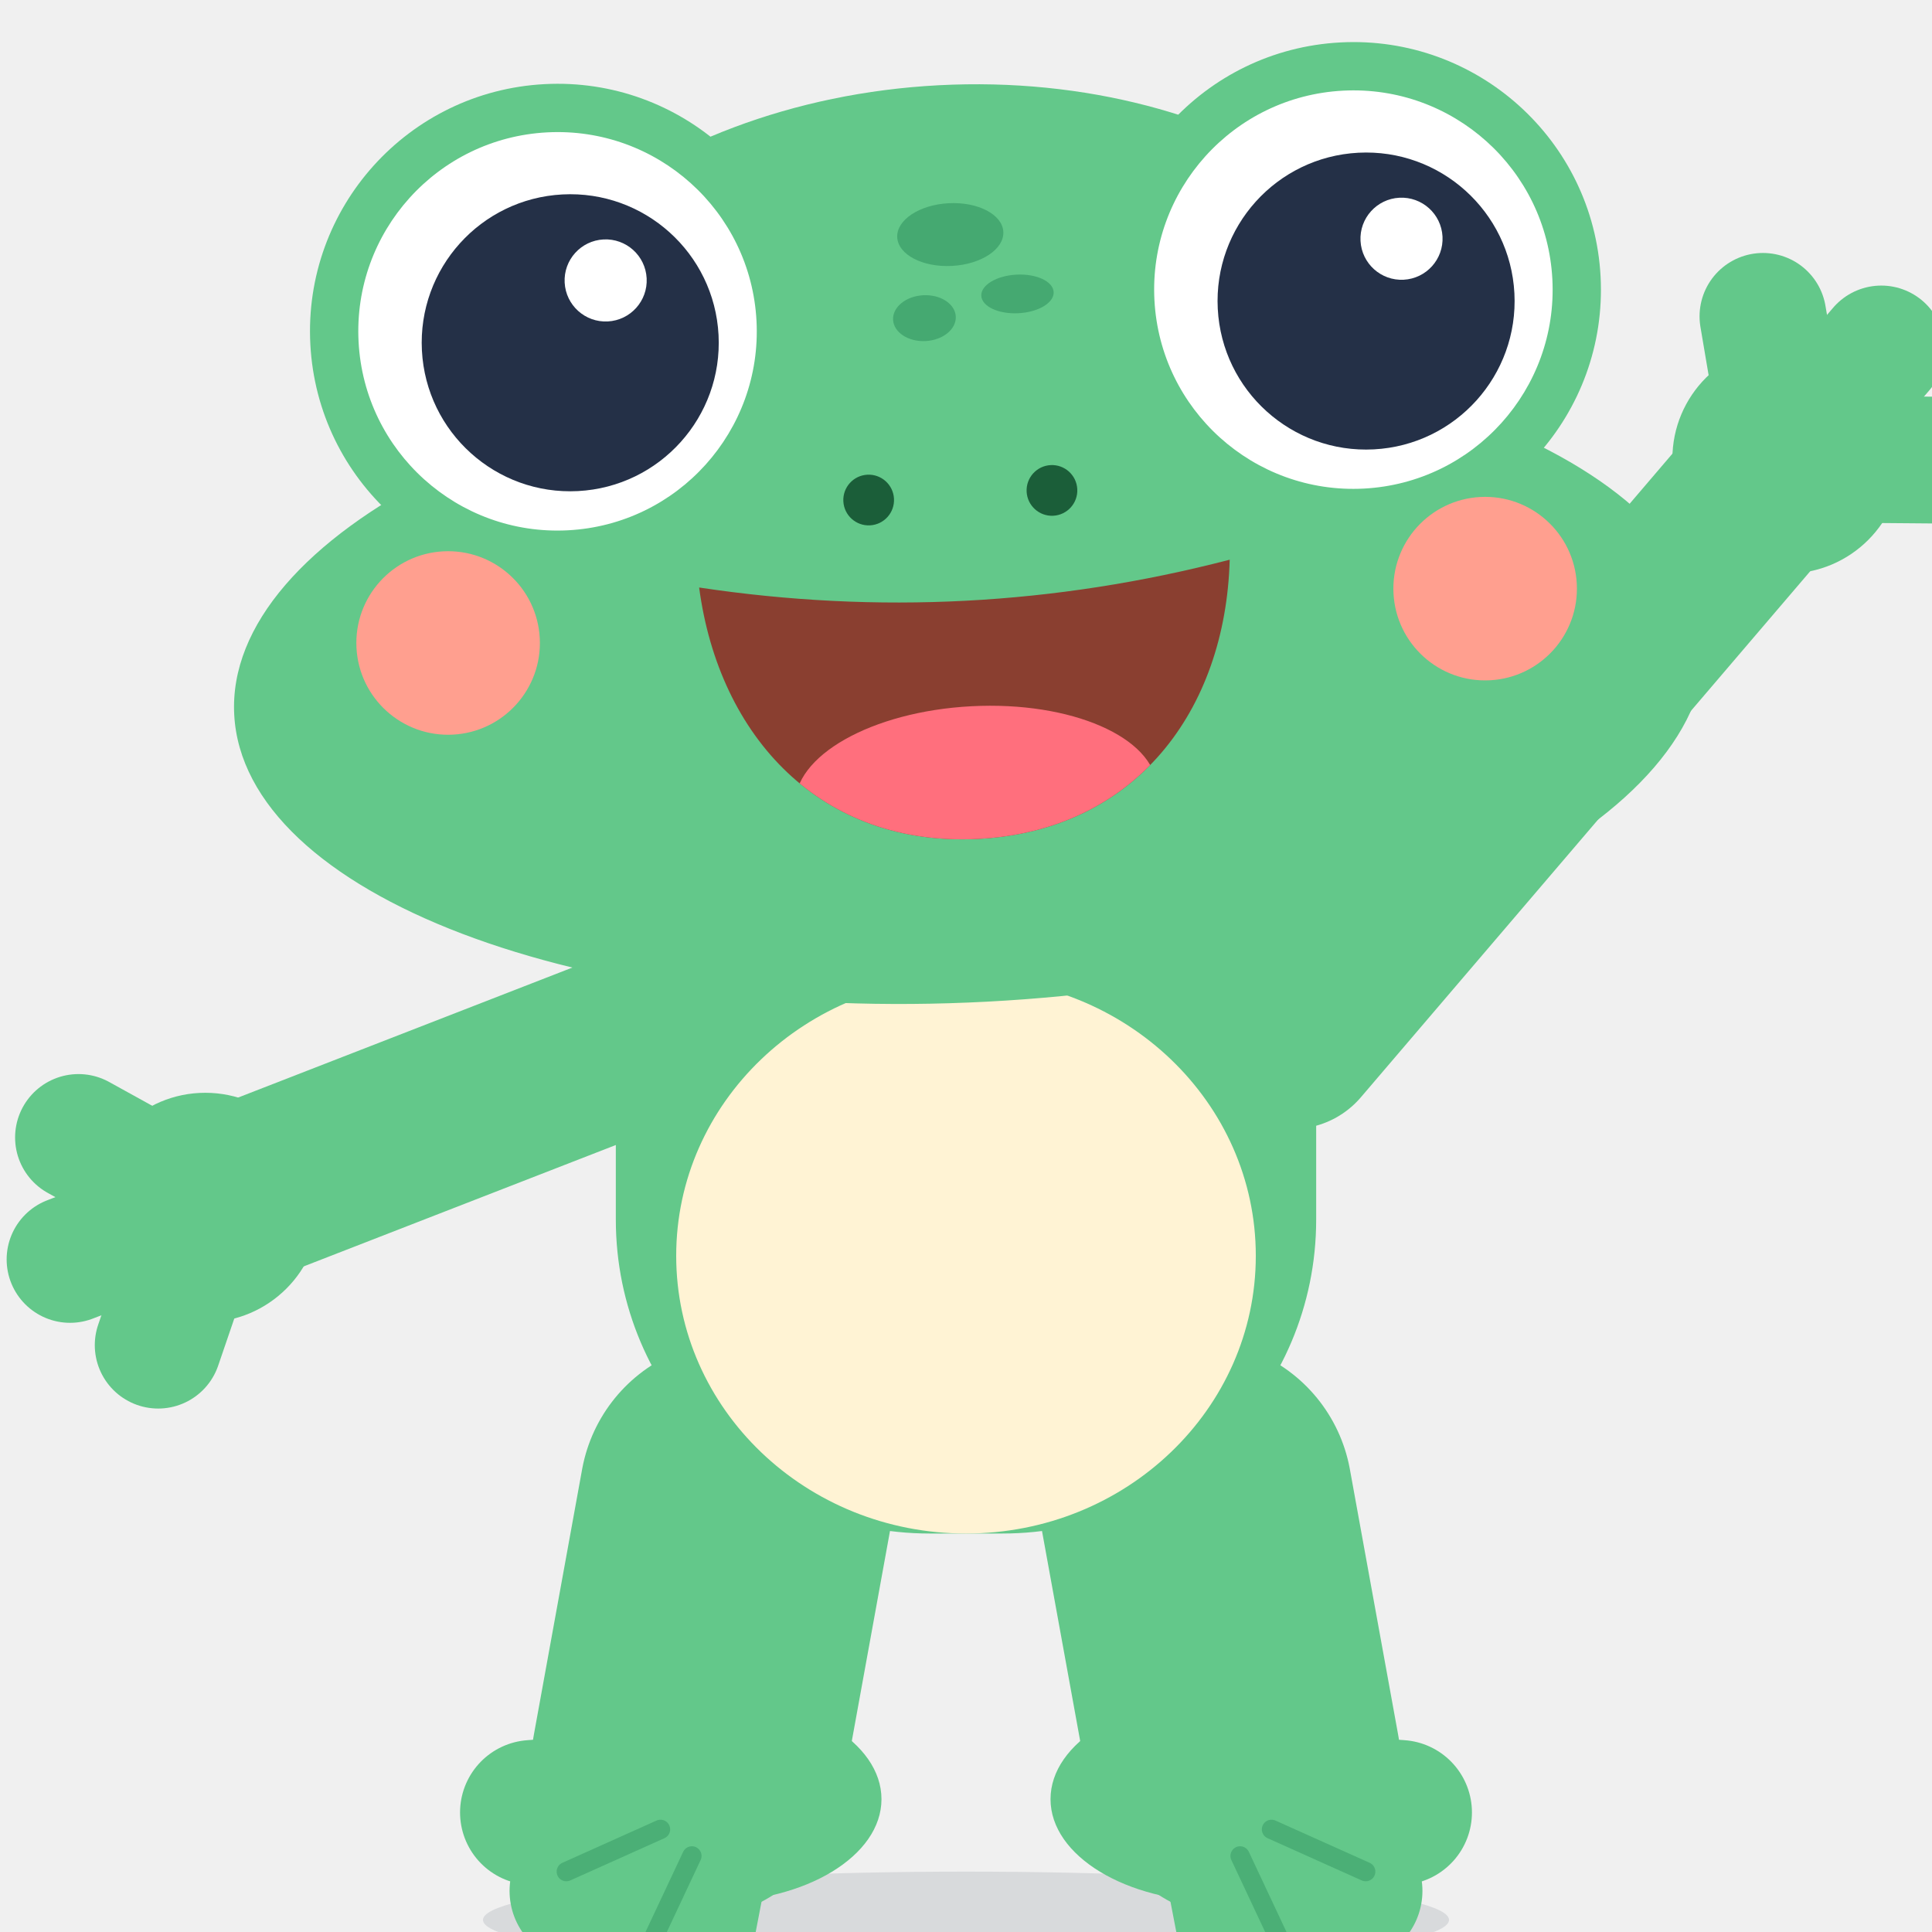
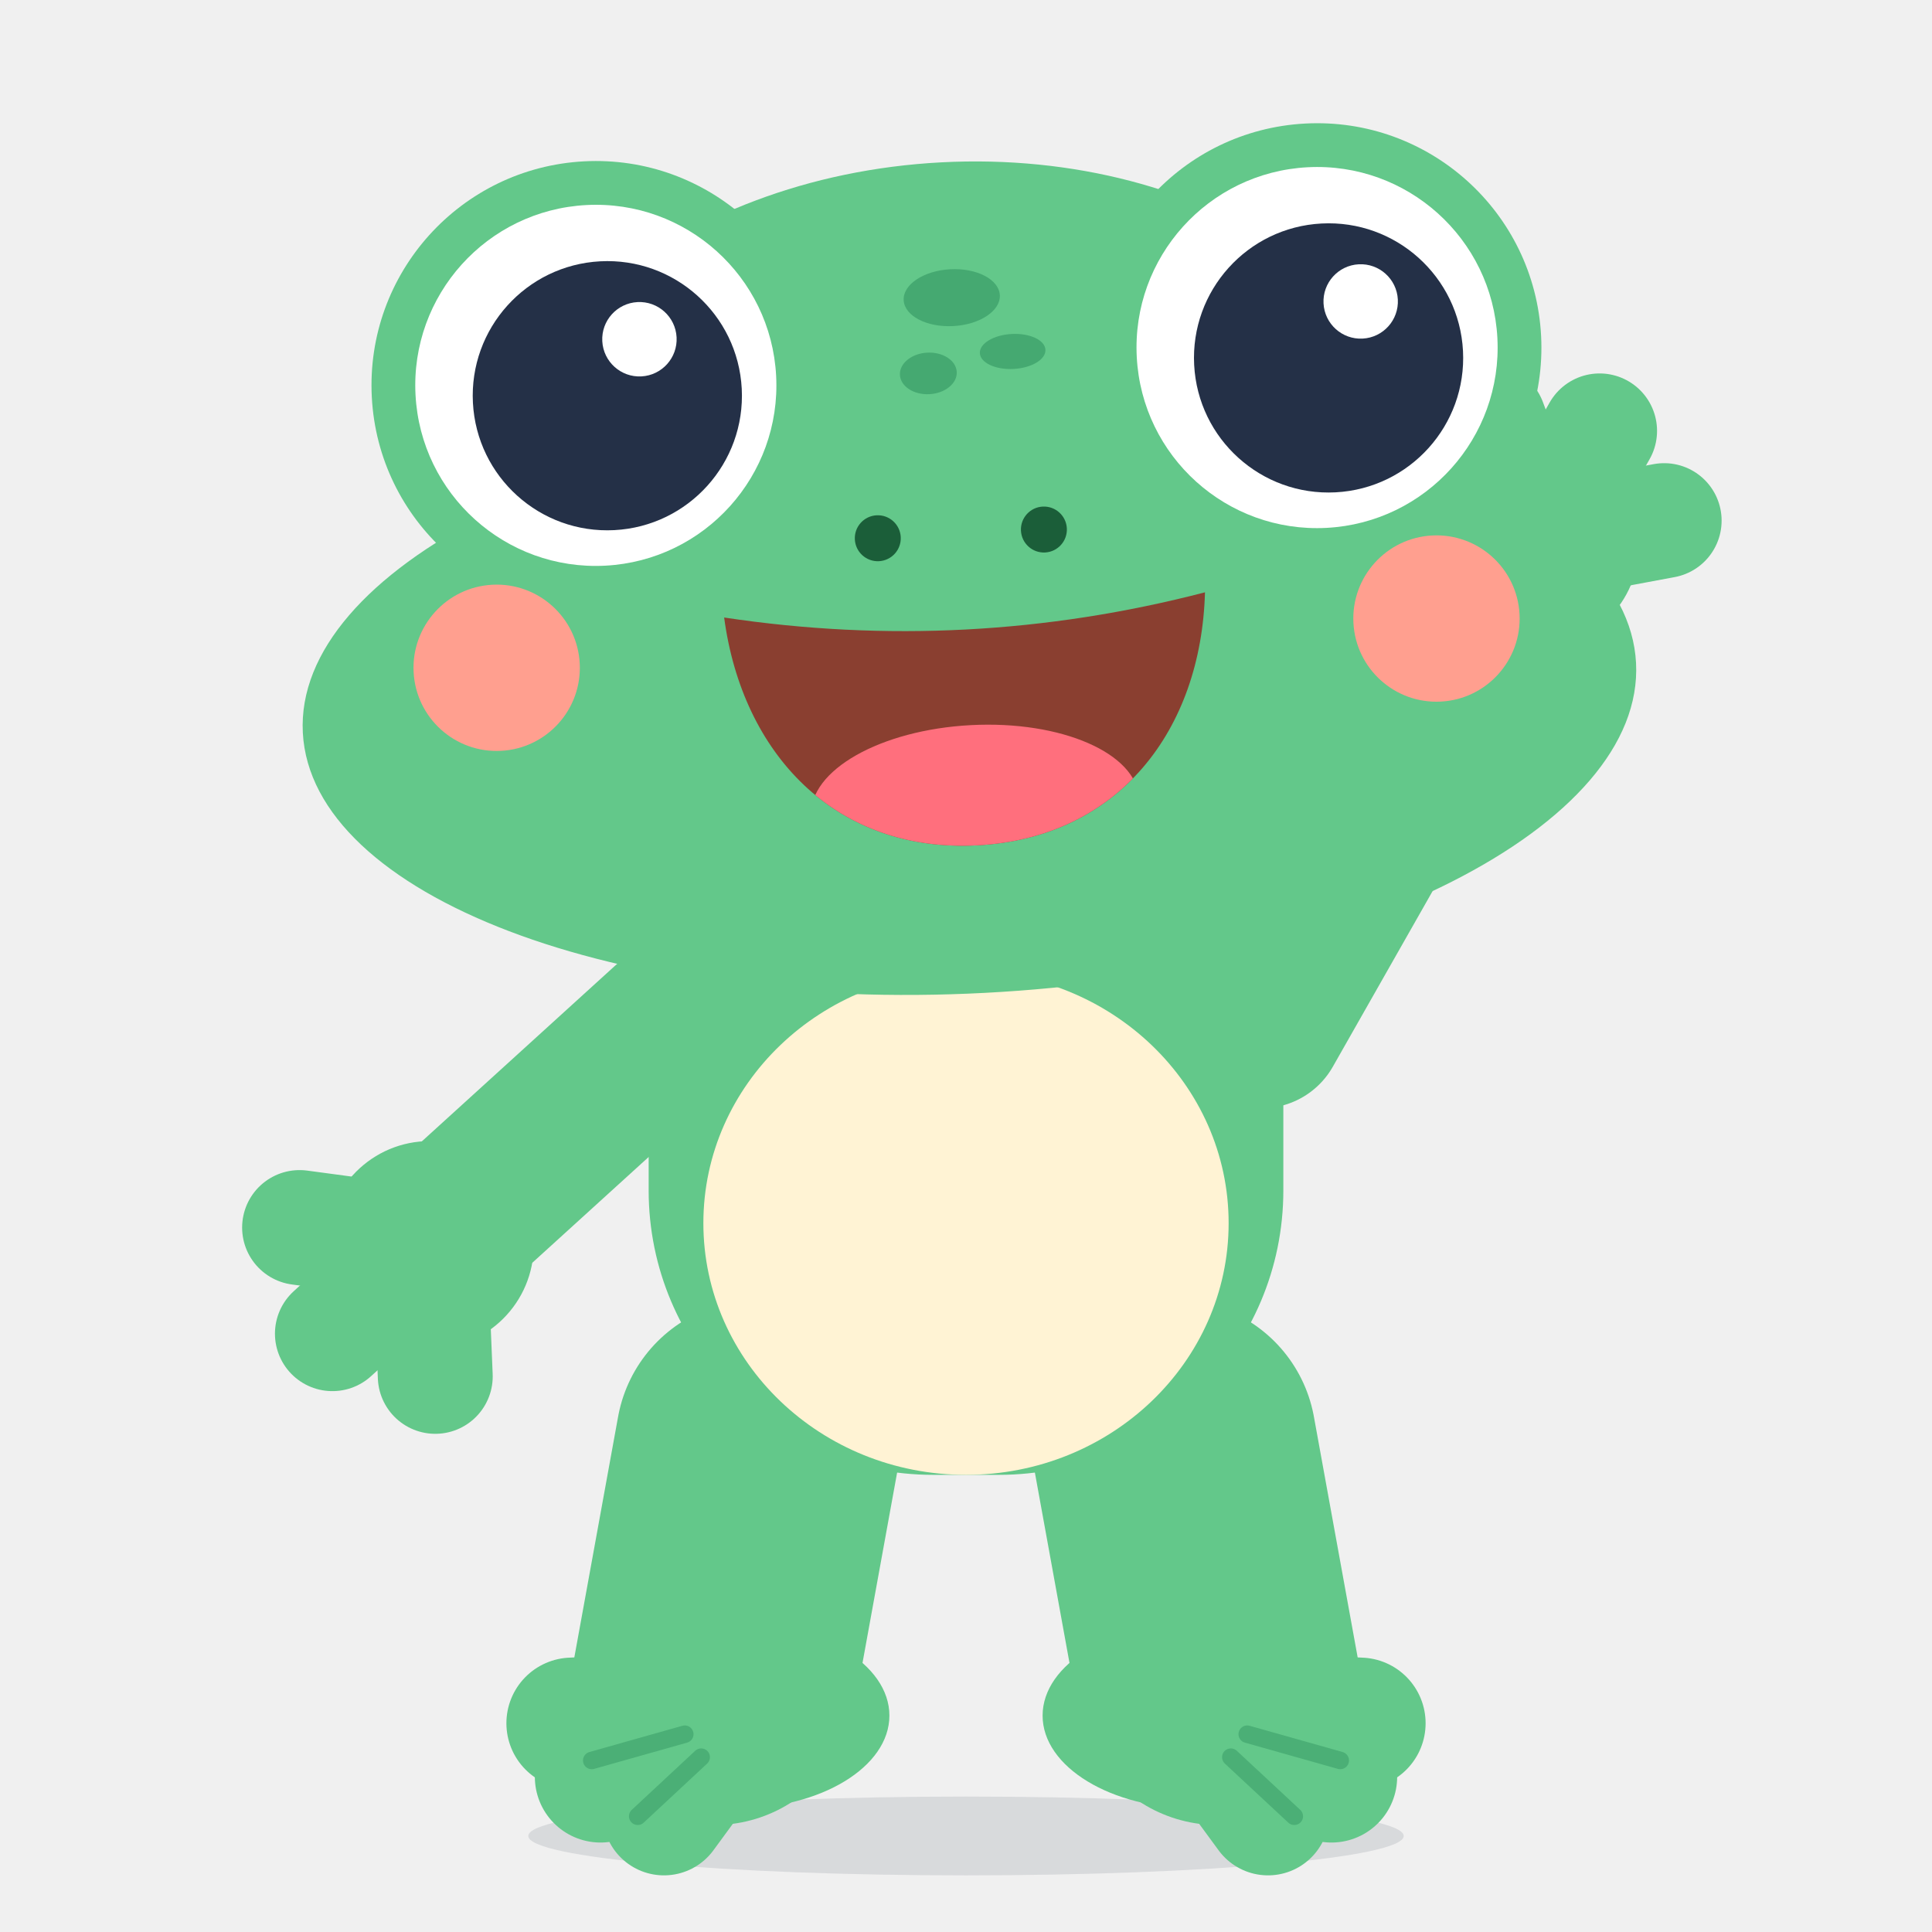
<svg xmlns="http://www.w3.org/2000/svg" viewBox="0 0 512 512" width="512" height="512">
-   <g transform="translate(16 0) scale(3.2)">
-     <ellipse cx="75" cy="159" rx="40" ry="4" fill="#243047" opacity="0.12" />
+   <g transform="translate(38.5 22.55) scale(2.9)">
+     <ellipse cx="75" cy="160.00" rx="40" ry="3.6" fill="#243047" opacity="0.120" />
    <g transform="translate(0 0) translate(75 100) rotate(0) translate(-75 -100)">
      <g>
        <line x1="56" y1="124" x2="52" y2="146" stroke="#63C88A" stroke-width="26" stroke-linecap="round" />
        <ellipse cx="54" cy="149" rx="14" ry="8.5" fill="#63C88A" />
-         <line x1="54" y1="149" x2="39.1" y2="150.1" stroke="#63C88A" stroke-width="12" stroke-linecap="round" />
-         <line x1="54" y1="149" x2="43.2" y2="156.6" stroke="#63C88A" stroke-width="12" stroke-linecap="round" />
-         <line x1="54" y1="149" x2="51.9" y2="159.9" stroke="#63C88A" stroke-width="11.2" stroke-linecap="round" />
-         <line x1="49.7" y1="151.5" x2="41.9" y2="155.0" stroke="#45A971" stroke-width="1.6" stroke-linecap="round" opacity="0.8" />
-         <line x1="52.3" y1="153.7" x2="49.2" y2="160.3" stroke="#45A971" stroke-width="1.6" stroke-linecap="round" opacity="0.8" />
+         <line x1="54" y1="149" x2="39.0" y2="149.7" stroke="#63C88A" stroke-width="12" stroke-linecap="round" />
+         <line x1="54" y1="149" x2="41.6" y2="154.6" stroke="#63C88A" stroke-width="12" stroke-linecap="round" />
+         <line x1="54" y1="149" x2="47.4" y2="158.0" stroke="#63C88A" stroke-width="11.2" stroke-linecap="round" />
+         <line x1="49.3" y1="150.7" x2="40.8" y2="153.1" stroke="#45A971" stroke-width="1.6" stroke-linecap="round" opacity="0.8" />
+         <line x1="50.8" y1="152.8" x2="45.0" y2="158.2" stroke="#45A971" stroke-width="1.6" stroke-linecap="round" opacity="0.8" />
      </g>
      <g>
        <line x1="94" y1="124" x2="98" y2="146" stroke="#63C88A" stroke-width="26" stroke-linecap="round" />
        <ellipse cx="96" cy="149" rx="14" ry="8.5" fill="#63C88A" />
-         <line x1="96" y1="149" x2="110.9" y2="150.1" stroke="#63C88A" stroke-width="12" stroke-linecap="round" />
-         <line x1="96" y1="149" x2="106.8" y2="156.6" stroke="#63C88A" stroke-width="12" stroke-linecap="round" />
-         <line x1="96" y1="149" x2="98.1" y2="159.9" stroke="#63C88A" stroke-width="11.2" stroke-linecap="round" />
-         <line x1="100.3" y1="151.5" x2="108.1" y2="155.0" stroke="#45A971" stroke-width="1.6" stroke-linecap="round" opacity="0.8" />
-         <line x1="97.7" y1="153.7" x2="100.8" y2="160.3" stroke="#45A971" stroke-width="1.6" stroke-linecap="round" opacity="0.8" />
+         <line x1="96" y1="149" x2="111.0" y2="149.7" stroke="#63C88A" stroke-width="12" stroke-linecap="round" />
+         <line x1="96" y1="149" x2="108.4" y2="154.6" stroke="#63C88A" stroke-width="12" stroke-linecap="round" />
+         <line x1="96" y1="149" x2="102.6" y2="158.0" stroke="#63C88A" stroke-width="11.2" stroke-linecap="round" />
+         <line x1="100.7" y1="150.7" x2="109.2" y2="153.1" stroke="#45A971" stroke-width="1.6" stroke-linecap="round" opacity="0.8" />
+         <line x1="99.2" y1="152.8" x2="105.0" y2="158.2" stroke="#45A971" stroke-width="1.6" stroke-linecap="round" opacity="0.8" />
      </g>
      <path d="M 46 58 H 104 V 101 A 26 26 0 0 1 78 127 H 72 A 26 26 0 0 1 46 101 Z" fill="#63C88A" />
      <ellipse cx="75" cy="104" rx="24" ry="23" fill="#FFF3D4" />
      <g>
-         <line x1="48" y1="86" x2="12" y2="100" stroke="#63C88A" stroke-width="15" stroke-linecap="round" />
-         <circle cx="12" cy="100" r="9.5" fill="#63C88A" />
-         <line x1="12" y1="100" x2="8.1" y2="111.4" stroke="#63C88A" stroke-width="10.5" stroke-linecap="round" />
-         <line x1="12" y1="100" x2="0.8" y2="104.3" stroke="#63C88A" stroke-width="10.5" stroke-linecap="round" />
-         <line x1="12" y1="100" x2="1.5" y2="94.2" stroke="#63C88A" stroke-width="10.5" stroke-linecap="round" />
+         <line x1="48" y1="86" x2="26" y2="106" stroke="#63C88A" stroke-width="15" stroke-linecap="round" />
+         <circle cx="26" cy="106" r="9.5" fill="#63C88A" />
+         <line x1="26" y1="106" x2="26.5" y2="118.0" stroke="#63C88A" stroke-width="10.5" stroke-linecap="round" />
+         <line x1="26" y1="106" x2="17.1" y2="114.1" stroke="#63C88A" stroke-width="10.5" stroke-linecap="round" />
+         <line x1="26" y1="106" x2="14.1" y2="104.4" stroke="#63C88A" stroke-width="10.5" stroke-linecap="round" />
      </g>
      <g>
-         <line x1="102" y1="86" x2="143" y2="38" stroke="#63C88A" stroke-width="15" stroke-linecap="round" />
-         <circle cx="143" cy="38" r="9.5" fill="#63C88A" />
-         <line x1="143" y1="38" x2="141.0" y2="26.2" stroke="#63C88A" stroke-width="10.5" stroke-linecap="round" />
-         <line x1="143" y1="38" x2="150.8" y2="28.9" stroke="#63C88A" stroke-width="10.5" stroke-linecap="round" />
-         <line x1="143" y1="38" x2="155.0" y2="38.1" stroke="#63C88A" stroke-width="10.5" stroke-linecap="round" />
+         <line x1="102" y1="86" x2="127" y2="42" stroke="#63C88A" stroke-width="15" stroke-linecap="round" />
+         <circle cx="127" cy="42" r="9.5" fill="#63C88A" />
+         <line x1="127" y1="42" x2="122.8" y2="30.8" stroke="#63C88A" stroke-width="10.5" stroke-linecap="round" />
+         <line x1="127" y1="42" x2="132.9" y2="31.6" stroke="#63C88A" stroke-width="10.5" stroke-linecap="round" />
+         <line x1="127" y1="42" x2="138.8" y2="39.8" stroke="#63C88A" stroke-width="10.5" stroke-linecap="round" />
      </g>
      <g transform="rotate(-3 75 50)">
        <ellipse cx="75" cy="40" rx="44" ry="33" fill="#63C88A" />
        <ellipse cx="75" cy="56" rx="61" ry="27" fill="#63C88A" />
        <circle cx="42.4" cy="25.7" r="20.5" fill="#63C88A" />
        <circle cx="108.4" cy="25.7" r="20.5" fill="#63C88A" />
      </g>
      <g transform="rotate(-3 75 50)">
        <ellipse cx="75.3" cy="19.4" rx="4.4" ry="2.6" fill="#45A971" />
        <ellipse cx="72.8" cy="26.2" rx="2.6" ry="1.9" fill="#45A971" />
        <ellipse cx="80.6" cy="24.6" rx="3.0" ry="1.6" fill="#45A971" />
        <g>
          <clipPath id="eyeClip42">
            <circle cx="42.4" cy="25.7" r="16.5" />
          </clipPath>
          <circle cx="42.4" cy="25.7" r="16.5" fill="#FFFFFF" />
          <g clip-path="url(#eyeClip42)">
            <circle cx="43.4" cy="26.7" r="12.3" fill="#243047" />
            <circle cx="46.6" cy="21.7" r="3.4" fill="#FFFFFF" />
          </g>
        </g>
        <g>
          <clipPath id="eyeClip108">
            <circle cx="108.4" cy="25.7" r="16.5" />
          </clipPath>
          <circle cx="108.4" cy="25.7" r="16.5" fill="#FFFFFF" />
          <g clip-path="url(#eyeClip108)">
            <circle cx="109.4" cy="26.7" r="12.3" fill="#243047" />
            <circle cx="112.6" cy="21.7" r="3.4" fill="#FFFFFF" />
          </g>
        </g>
        <circle cx="32" cy="51" r="7.6" fill="#FF9F8F" />
        <circle cx="118" cy="51" r="7.6" fill="#FF9F8F" />
        <circle cx="67.4" cy="41" r="2.1" fill="#1B5E39" />
        <circle cx="82.6" cy="41" r="2.1" fill="#1B5E39" />
        <g transform="translate(75 50) scale(1) translate(-75 -50)">
          <clipPath id="mouthClipopen">
            <path d="M 53 47.5 Q 75 52 97 47.5 C 96 60 88 69.5 75 69.5 C 62 69.5 54 60 53 47.5 Z" />
          </clipPath>
          <path d="M 53 47.5 Q 75 52 97 47.5 C 96 60 88 69.5 75 69.5 C 62 69.5 54 60 53 47.5 Z" fill="#8A3F30" />
          <ellipse cx="75" cy="66" rx="15" ry="7.5" fill="#FF6F7D" clip-path="url(#mouthClipopen)" />
        </g>
      </g>
    </g>
  </g>
</svg>
